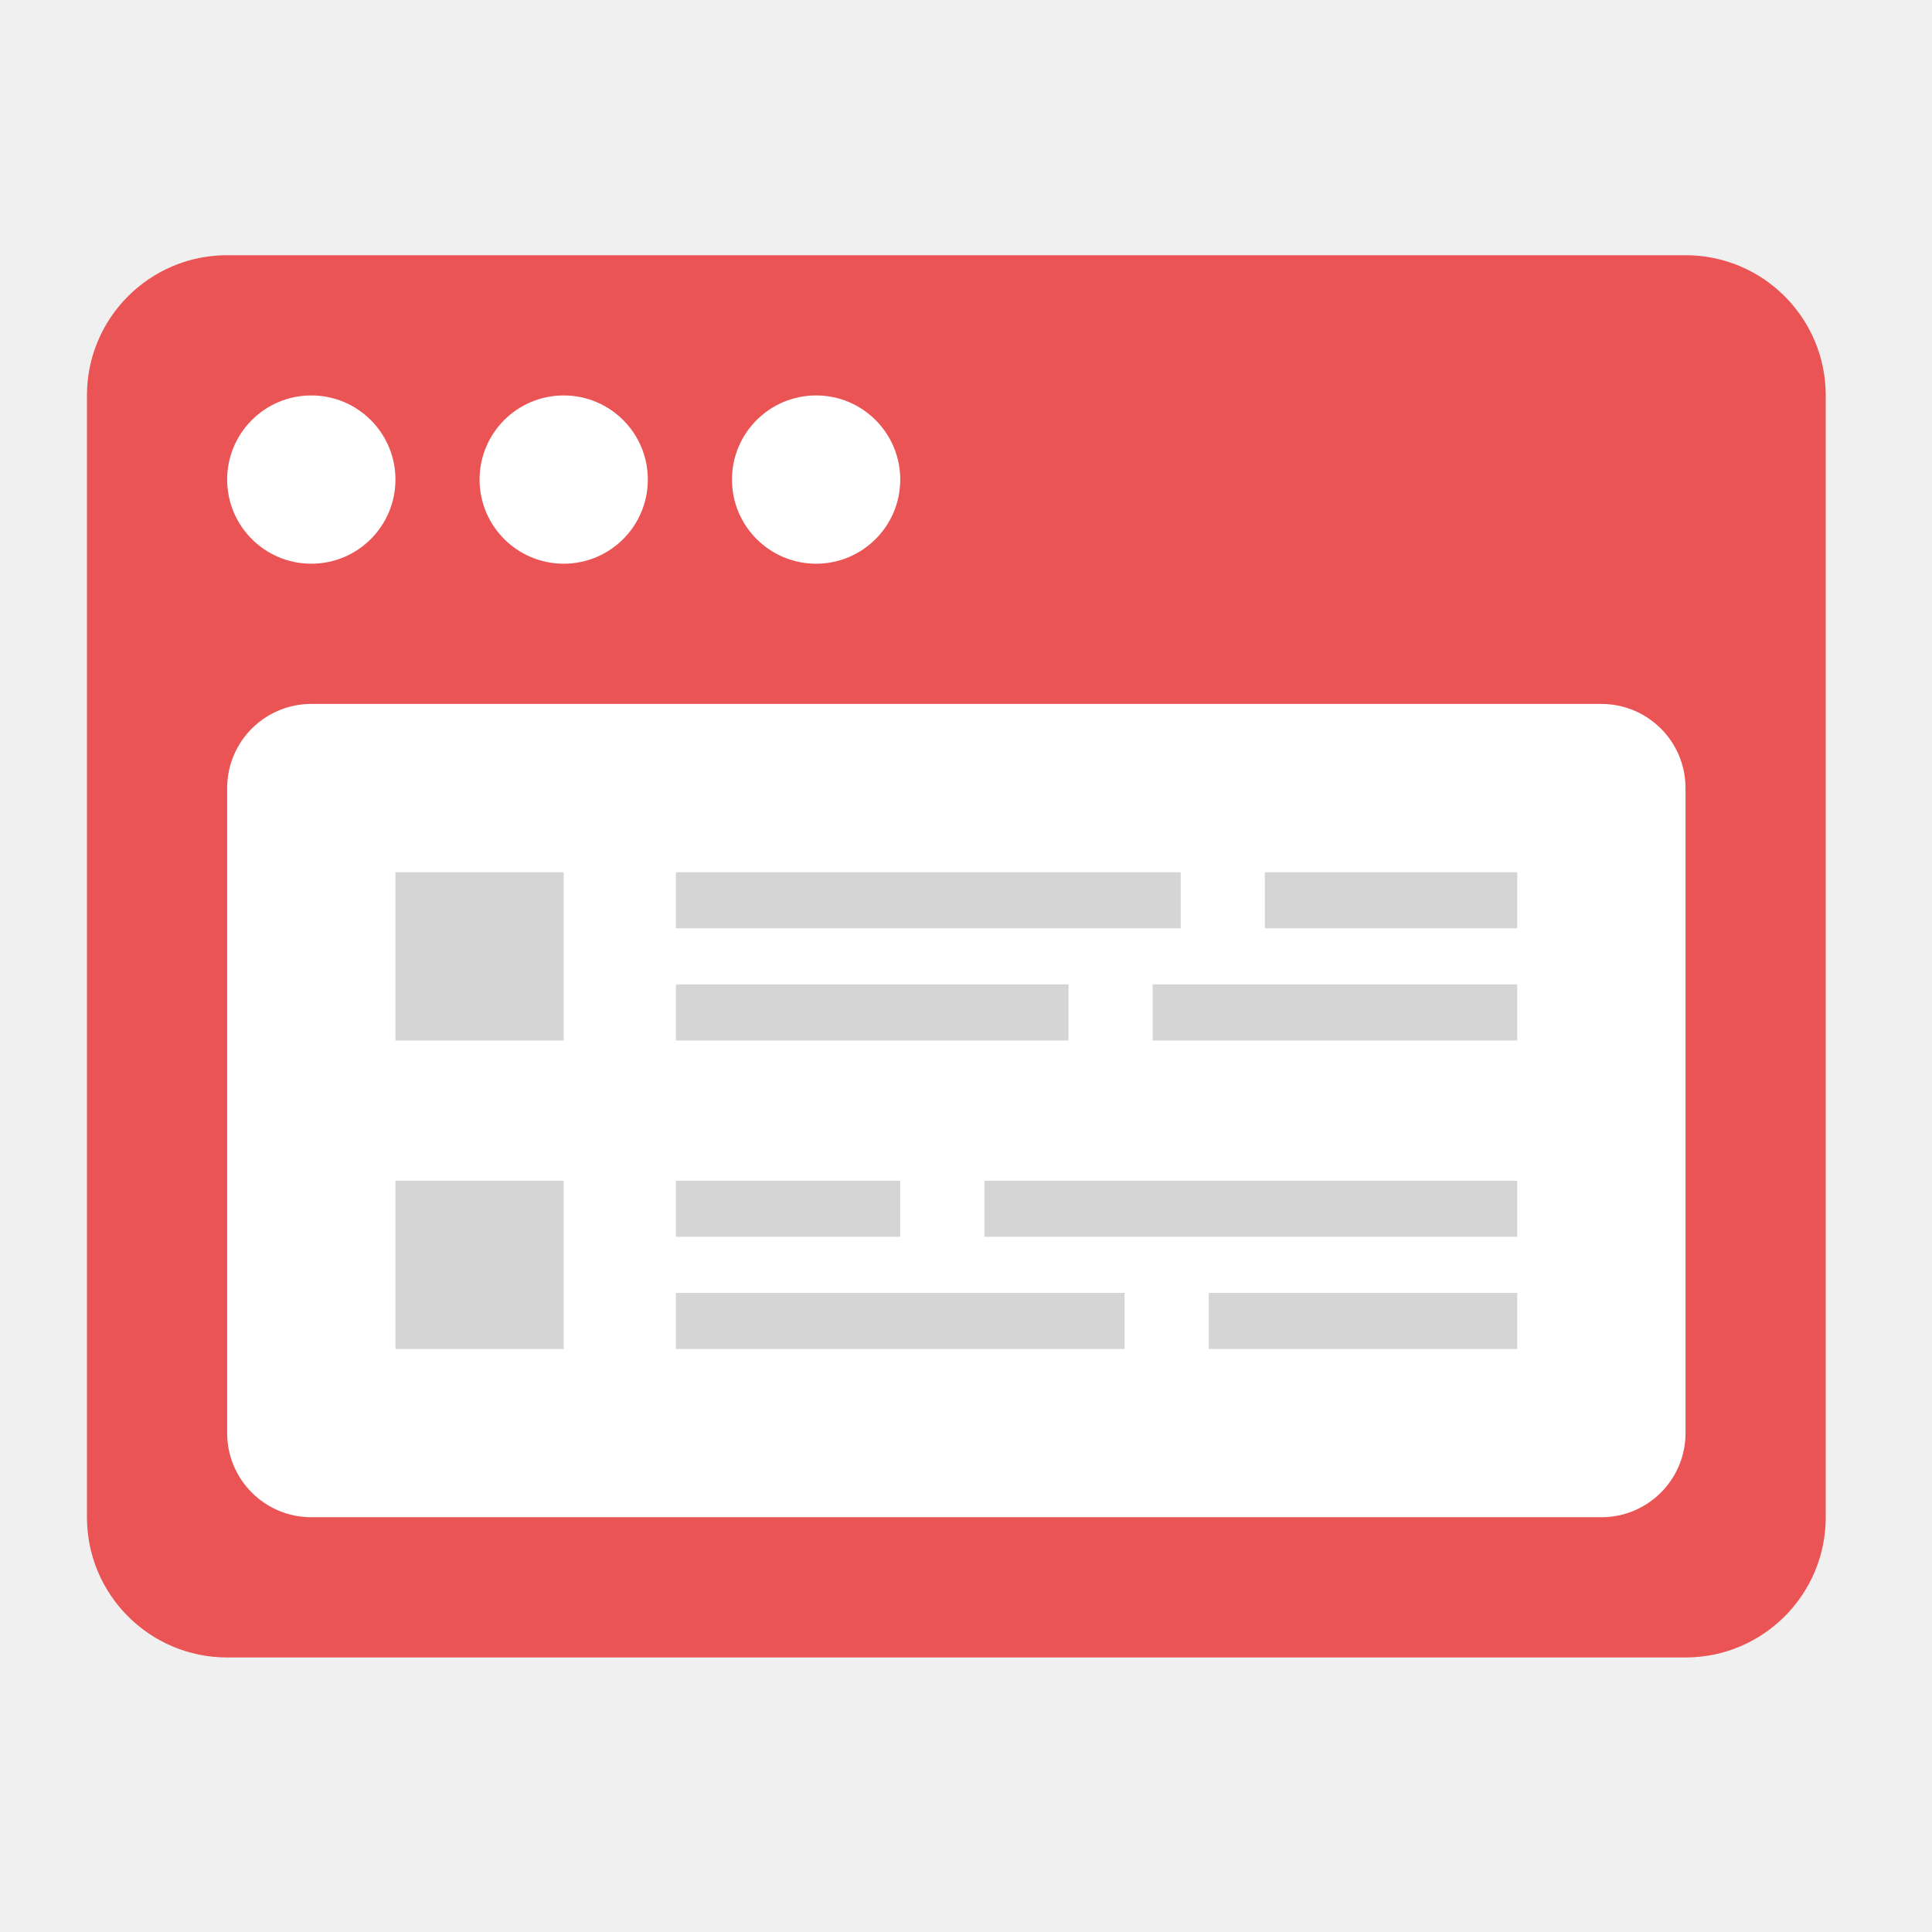
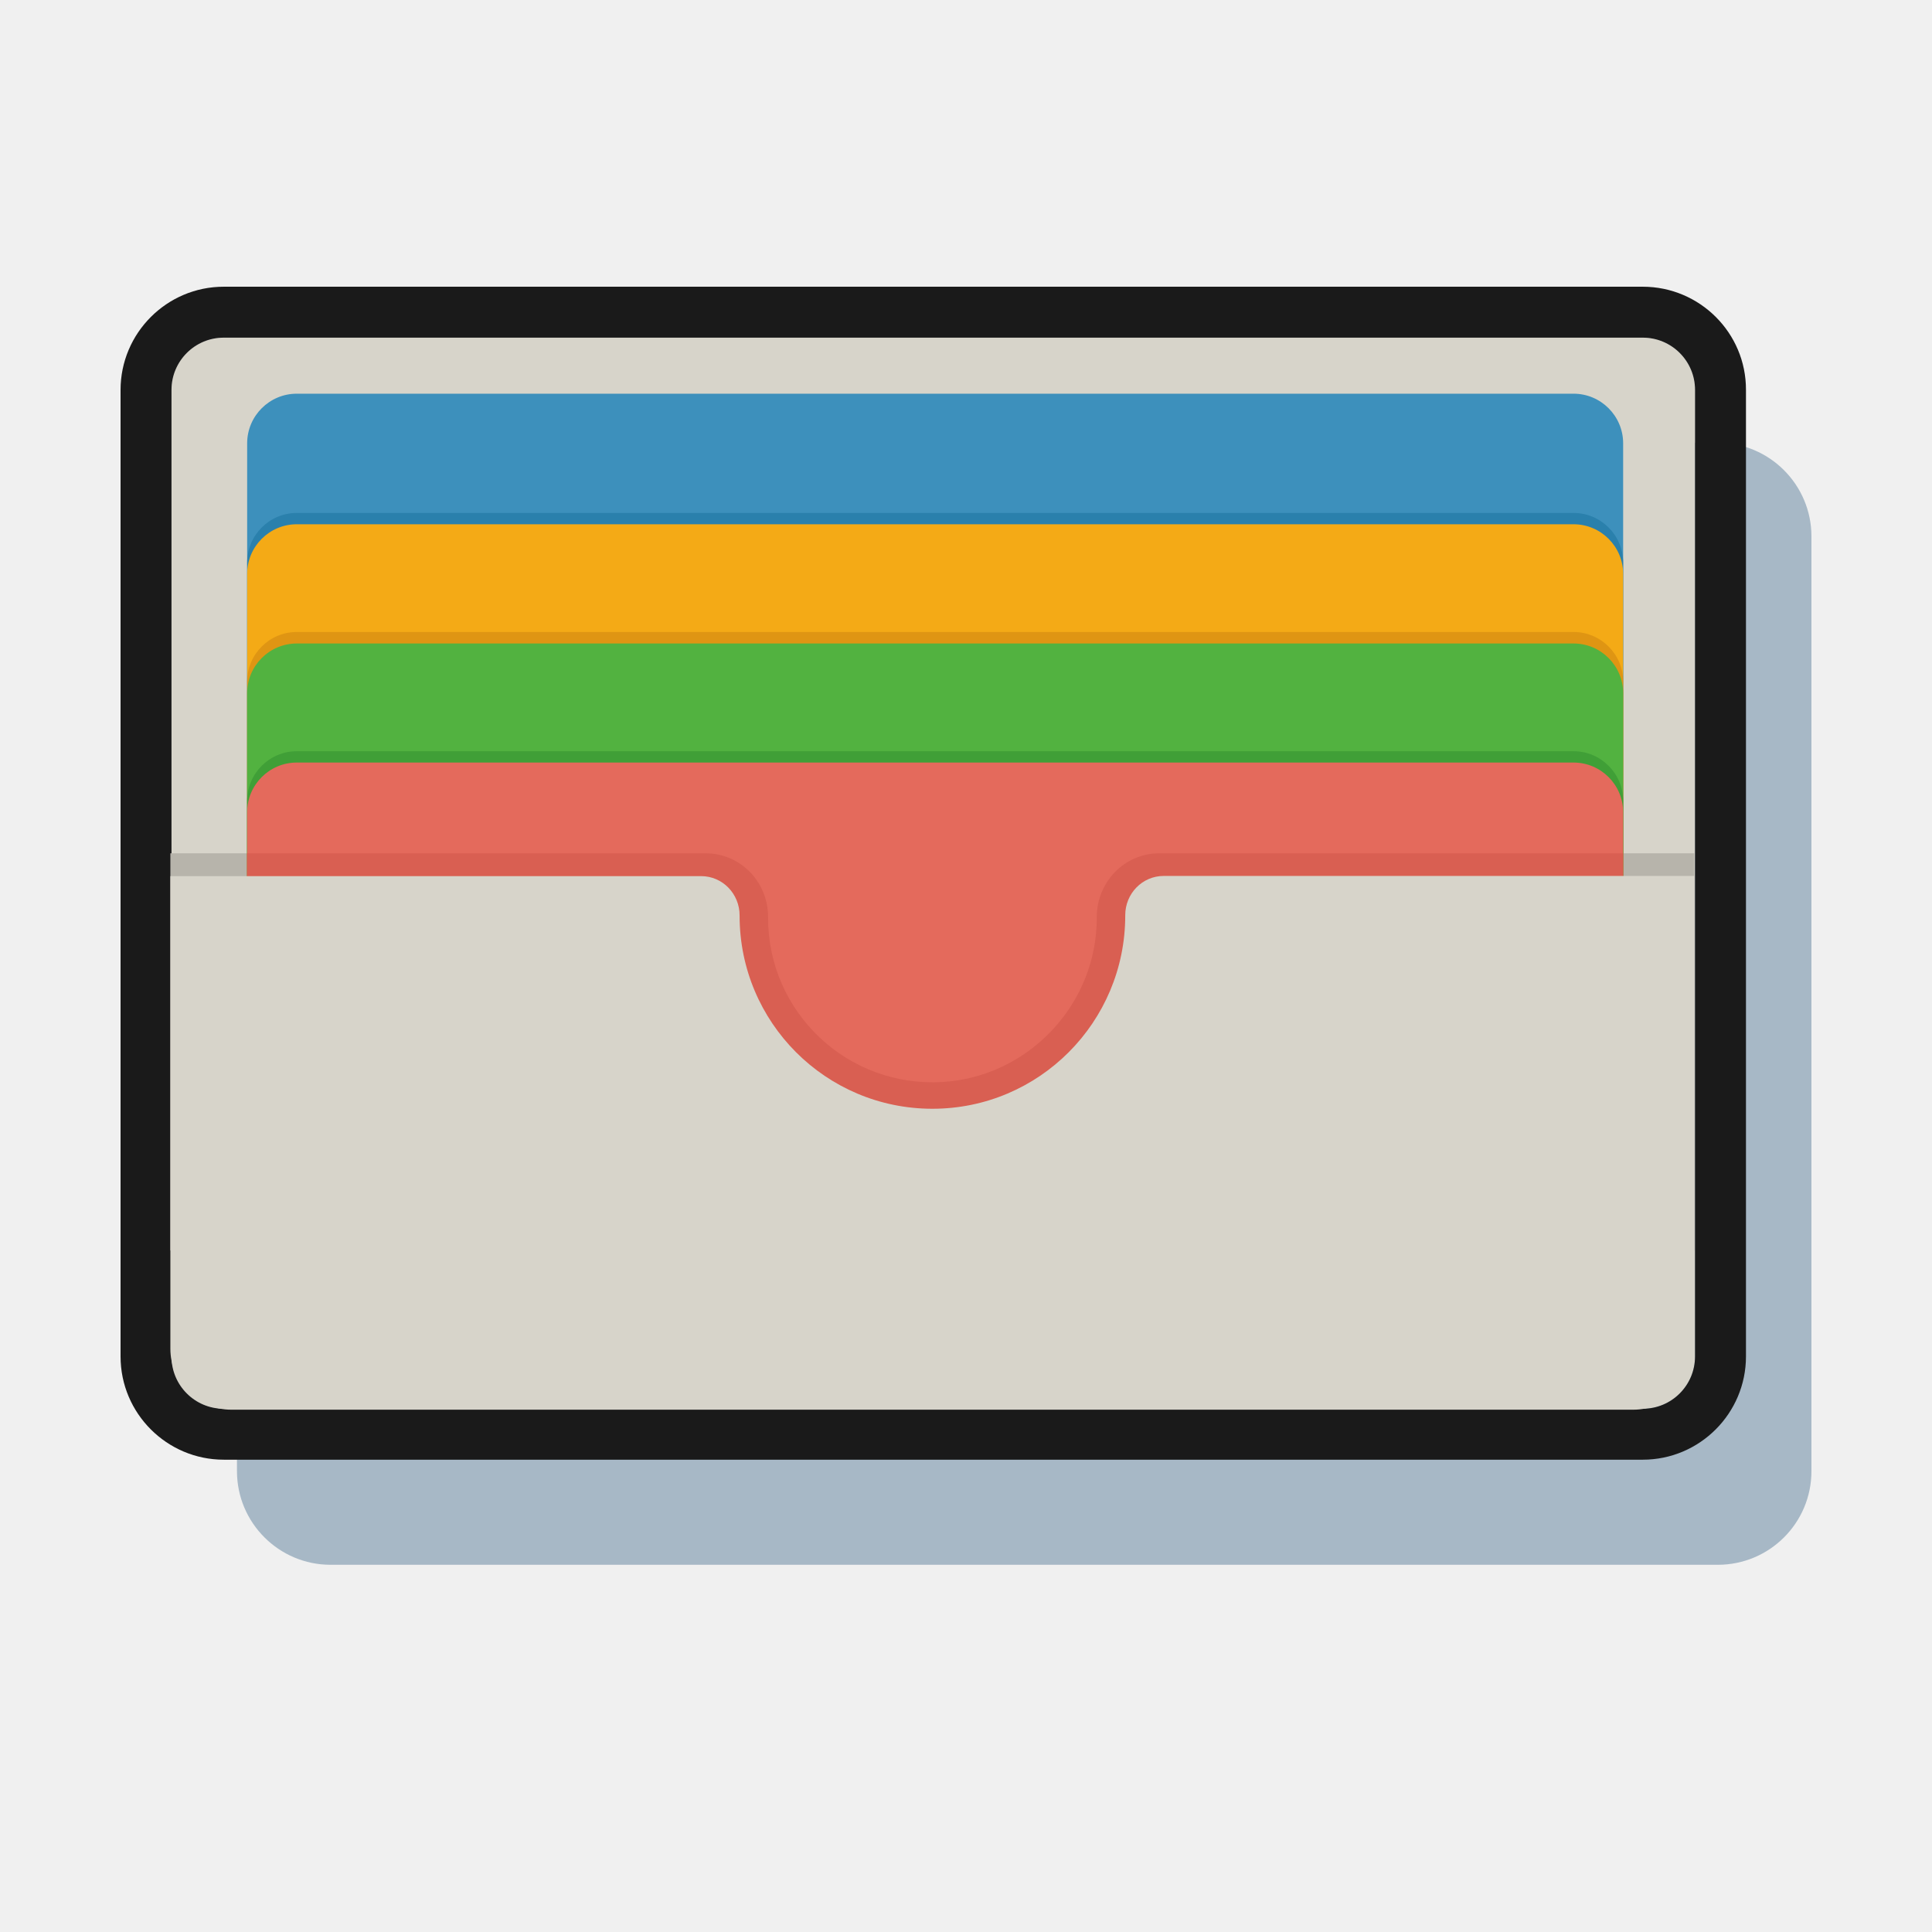
- <svg xmlns="http://www.w3.org/2000/svg" t="1522582780350" class="icon" style="" viewBox="0 0 1024 1024" version="1.1" p-id="6658" width="200" height="200">
+ <svg xmlns="http://www.w3.org/2000/svg" t="1530109710548" class="icon" style="" viewBox="0 0 1024 1024" version="1.1" p-id="23611" width="200" height="200">
  <defs>
    <style type="text/css" />
  </defs>
-   <path d="M893.353 135.265H120.402C79.35 135.265 46.08 168.535 46.08 209.592V804.163c0 41.052 33.27 74.327 74.322 74.327h772.951c41.057 0 74.327-33.275 74.327-74.327V209.592c0-41.057-33.27-74.327-74.327-74.327z" fill="#EA5455" p-id="6659" />
-   <path d="M848.763 373.1H164.997a44.585 44.585 0 0 0-44.59 44.59v341.878a44.585 44.585 0 0 0 44.59 44.595H848.768a44.58 44.58 0 0 0 44.59-44.595V417.695a44.595 44.595 0 0 0-44.595-44.595z" fill="#FFFFFF" p-id="6660" />
-   <path d="M209.592 714.988h89.185v-89.19H209.592v89.19z m267.556-89.19H358.236v29.732h118.917v-29.732zM209.592 551.475h89.185V462.29H209.592v89.185z m356.746-29.732H358.236v29.732h208.108v-29.732z m59.459-59.453H358.236v29.727h267.561v-29.727z m14.863 252.698h163.512v-29.732h-163.512v29.732z m-282.424 0h237.829v-29.732H358.236v29.732z m252.692-163.512h193.239v-29.732h-193.239v29.732z m163.512-89.185h-104.049v29.727H804.173v-29.727h-29.732z m-252.698 193.234h282.424v-29.732h-282.424v29.732z" fill="#D5D5D5" p-id="6661" />
-   <path d="M164.997 209.592a44.585 44.585 0 0 0-44.59 44.59 44.585 44.585 0 0 0 44.59 44.595 44.585 44.585 0 0 0 44.595-44.595 44.585 44.585 0 0 0-44.595-44.59z m133.78 0a44.585 44.585 0 0 0-44.595 44.59 44.585 44.585 0 0 0 44.595 44.595 44.585 44.585 0 0 0 44.59-44.595 44.585 44.585 0 0 0-44.59-44.59z m133.78 0a44.58 44.58 0 0 0-44.59 44.59 44.585 44.585 0 0 0 44.59 44.595 44.585 44.585 0 0 0 44.59-44.595 44.585 44.585 0 0 0-44.59-44.59z" fill="#FFFFFF" p-id="6662" />
+   <path d="M910.5 829.367H175.2c-27.4 0-49.6-22.3-49.6-49.6V284.267c0-27.4 22.3-49.6 49.6-49.6h735.3c27.4 0 49.6 22.3 49.6 49.6v495.5c0 27.4-22.2 49.6-49.6 49.6z" fill="#A7B8C6" p-id="23612" />
+   <path d="M870.7 178.967H118.6c-15.3 0-27.7 12.4-27.7 27.7v512.3c0 15.3 12.4 27.7 27.7 27.7h752.1c15.3 0 27.7-12.4 27.7-27.7V206.667c0-15.2-12.4-27.7-27.7-27.7z" fill="#D7D4CA" p-id="23613" />
+   <path d="M870.7 151.967H118.6c-30.2 0-54.7 24.6-54.7 54.7v512.3c0 30.2 24.6 54.7 54.7 54.7h752.1c30.2 0 54.7-24.6 54.7-54.7V206.667c0.1-30.2-24.5-54.7-54.7-54.7z m27.7 567c0 15.3-12.4 27.7-27.7 27.7H118.6c-15.3 0-27.7-12.4-27.7-27.7V206.667c0-15.3 12.4-27.7 27.7-27.7h752.1c15.3 0 27.7 12.4 27.7 27.7v512.3z" fill="#1A1A1A" p-id="23614" />
+   <path d="M834 524.467H157.3c-14.5 0-26.3-11.8-26.3-26.3V234.967c0-14.5 11.8-26.3 26.3-26.3H834c14.5 0 26.3 11.8 26.3 26.3v263.2c0 14.5-11.8 26.3-26.3 26.3z" fill="#3D90BC" p-id="23615" />
+   <path d="M90.3 452.267H898v210.5H90.3z" fill="#B7B4AB" p-id="23616" />
+   <path d="M834 587.667H157.3c-14.5 0-26.3-11.8-26.3-26.3V298.167c0-14.5 11.8-26.3 26.3-26.3H834c14.5 0 26.3 11.8 26.3 26.3v263.2c0 14.5-11.8 26.3-26.3 26.3z" fill="#2A80AC" p-id="23617" />
+   <path d="M834 593.667H157.3c-14.5 0-26.3-11.8-26.3-26.3V304.167c0-14.5 11.8-26.3 26.3-26.3H834c14.5 0 26.3 11.8 26.3 26.3v263.2c0 14.5-11.8 26.3-26.3 26.3z" fill="#F4AA16" p-id="23618" />
+   <path d="M834 650.767H157.3c-14.5 0-26.3-11.8-26.3-26.3V361.267c0-14.5 11.8-26.3 26.3-26.3H834c14.5 0 26.3 11.8 26.3 26.3v263.2c0 14.5-11.8 26.3-26.3 26.3z" fill="#DF9513" p-id="23619" />
+   <path d="M834 656.767H157.3c-14.5 0-26.3-11.8-26.3-26.3V367.367c0-14.5 11.8-26.3 26.3-26.3H834c14.5 0 26.3 11.8 26.3 26.3v263.2c0 14.5-11.8 26.2-26.3 26.2z" fill="#52B240" p-id="23620" />
+   <path d="M834 713.967H157.3c-14.5 0-26.3-11.8-26.3-26.3V424.467c0-14.5 11.8-26.3 26.3-26.3H834c14.5 0 26.3 11.8 26.3 26.3V687.667c0 14.5-11.8 26.3-26.3 26.3z" fill="#409F37" p-id="23621" />
+   <path d="M834 719.967H157.3c-14.5 0-26.3-11.8-26.3-26.3V430.467c0-14.5 11.8-26.3 26.3-26.3H834c14.5 0 26.3 11.8 26.3 26.3V693.667c0 14.5-11.8 26.3-26.3 26.3z" fill="#E46A5C" p-id="23622" />
+   <path d="M860.3 452.267H614.5c-18.6 0-33.2 15.3-33.2 33.9 0 1.5 0 3.1-0.1 4.6-2.1 44-37.6 80-81.5 82.7-50.6 3.1-92.6-37-92.6-86.9v-0.4c0.1-18.6-14.5-33.9-33.2-33.9h-243V684.667c0 14.5 11.8 26.3 26.3 26.3H834c14.5 0 26.3-11.8 26.3-26.3V452.267z" fill="#D95F52" p-id="23623" />
+   <path d="M616.8 464.267c-11.4 0-20.4 9.4-20.4 20.8v0.2c0 56.5-45.7 102.4-102.2 102.4S392 541.867 392 485.367v-0.2c0-11.4-9-20.8-20.4-20.8H90.3v250.5c0 17.8 14.5 32.3 32.3 32.3h743.1c17.8 0 32.3-14.5 32.3-32.3V464.267H616.8z" fill="#D7D4CA" p-id="23624" />
</svg>
